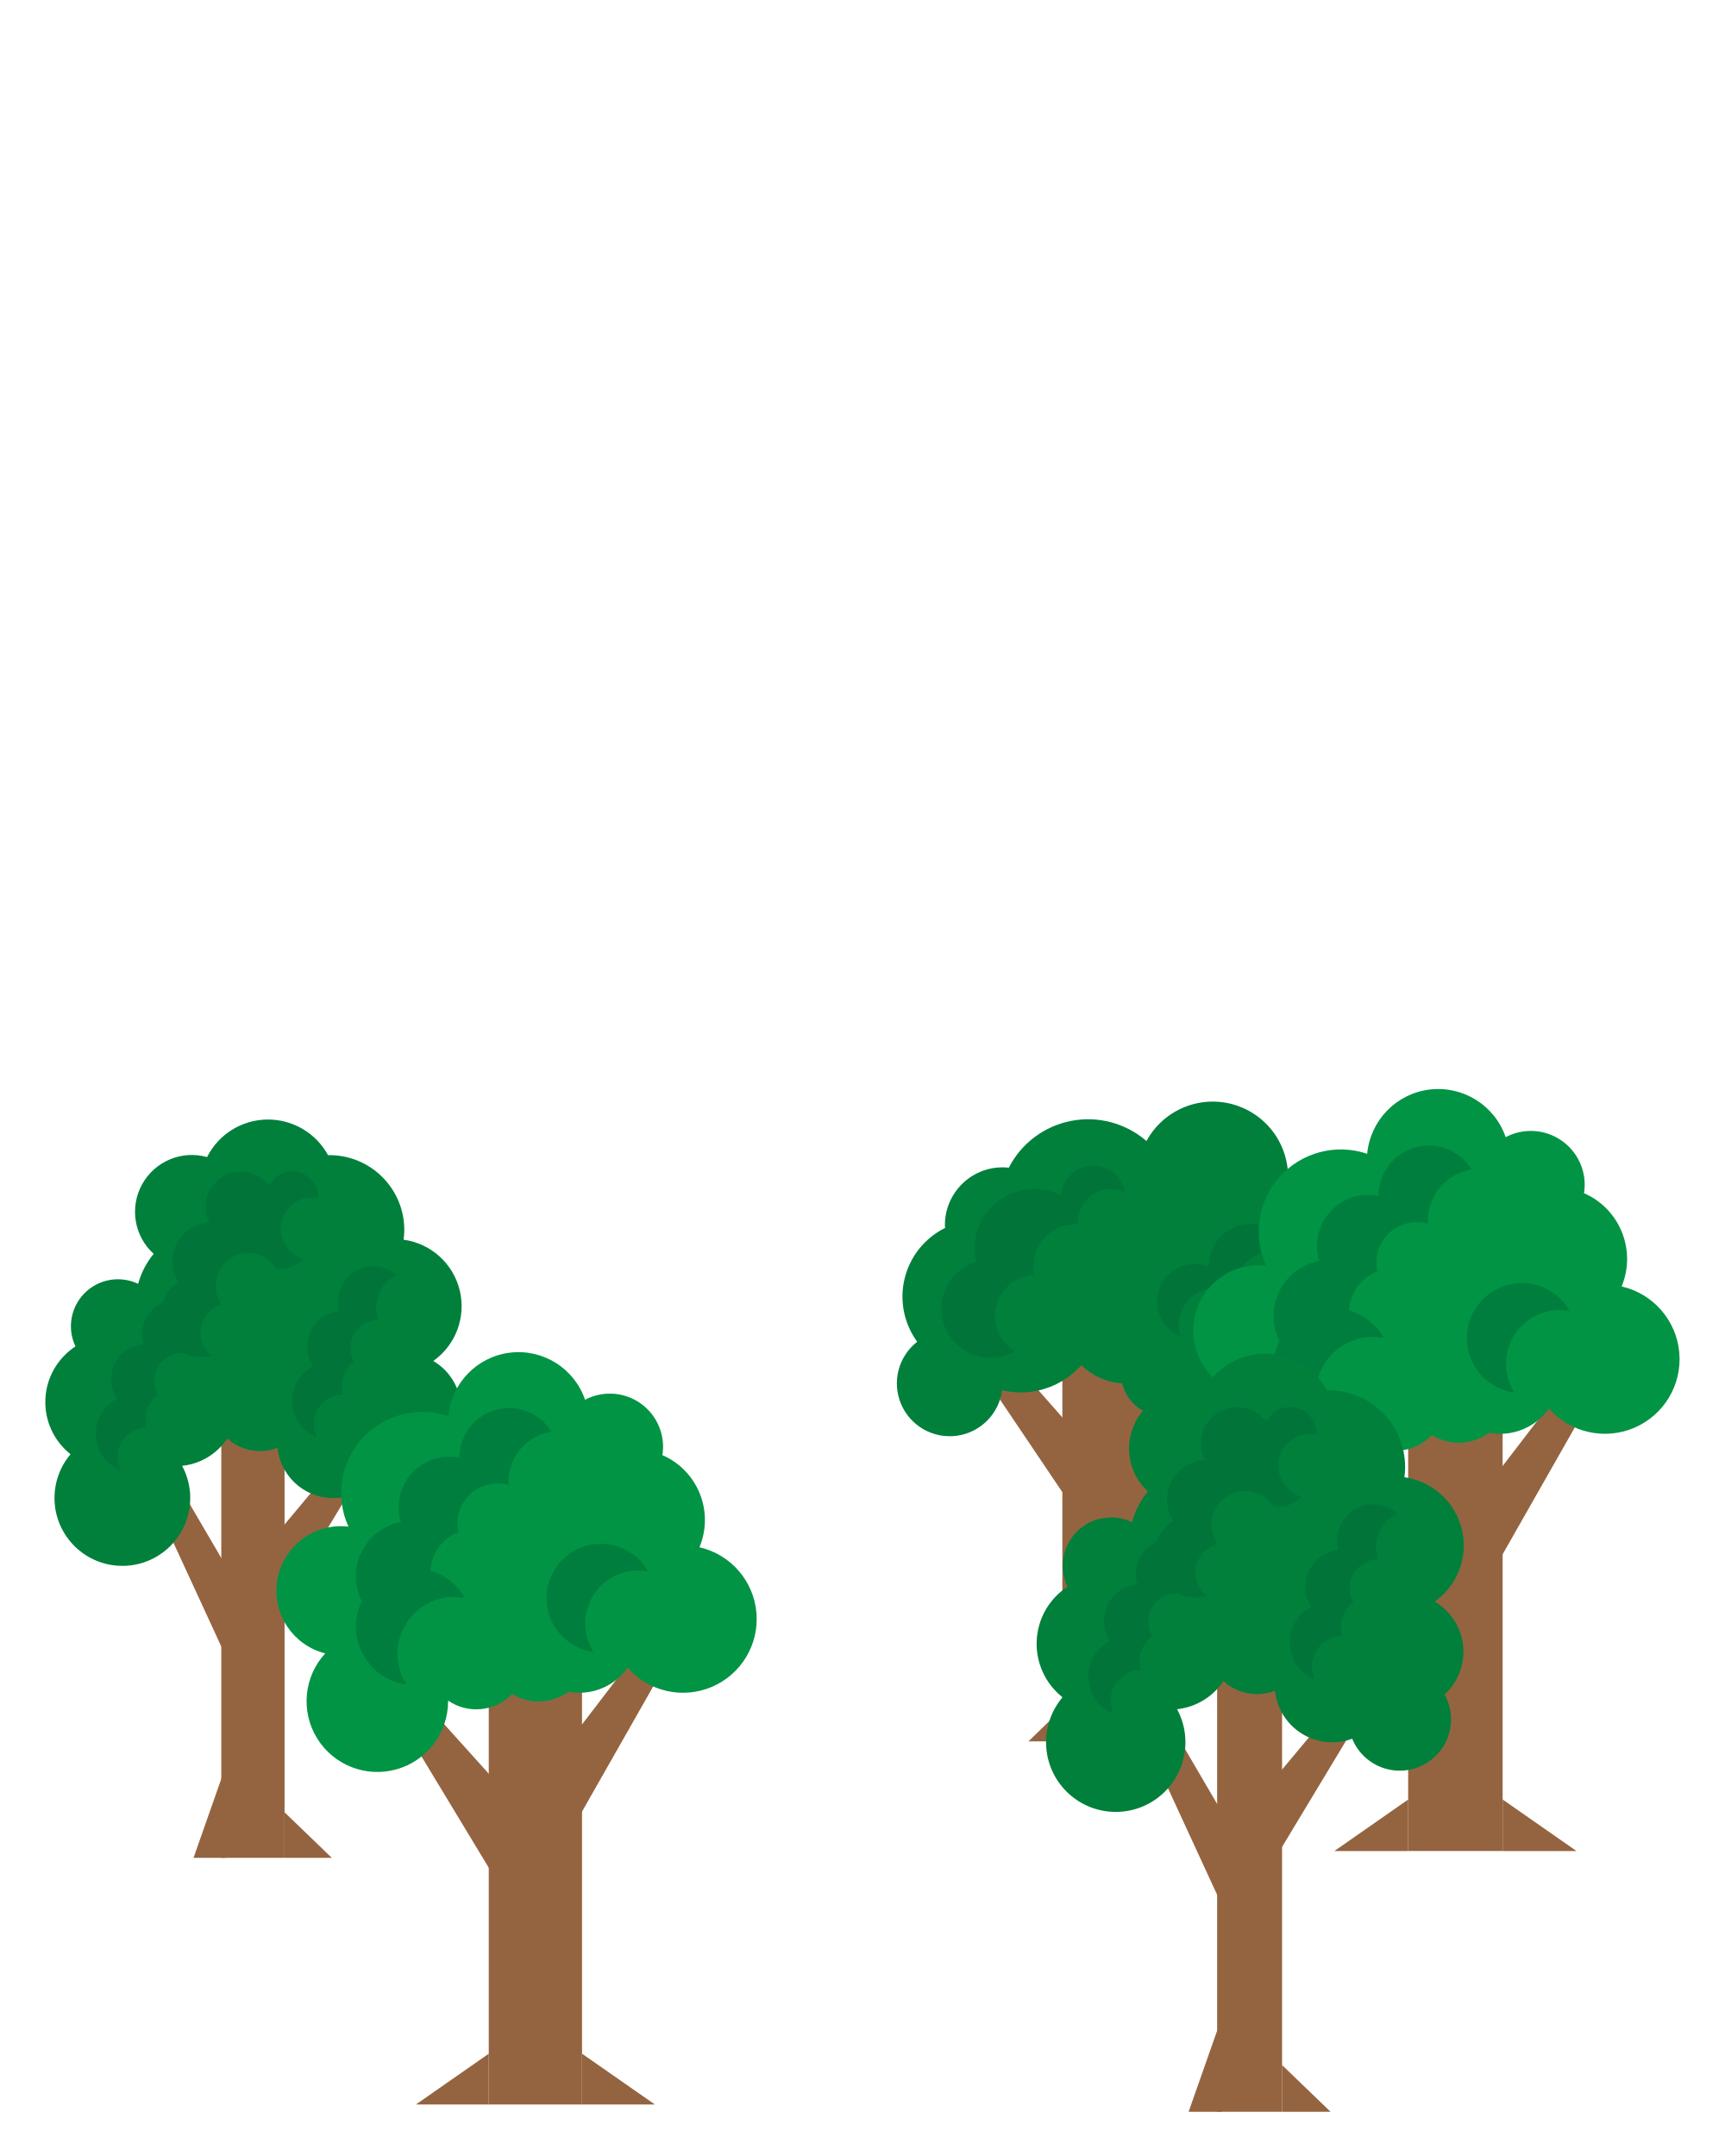
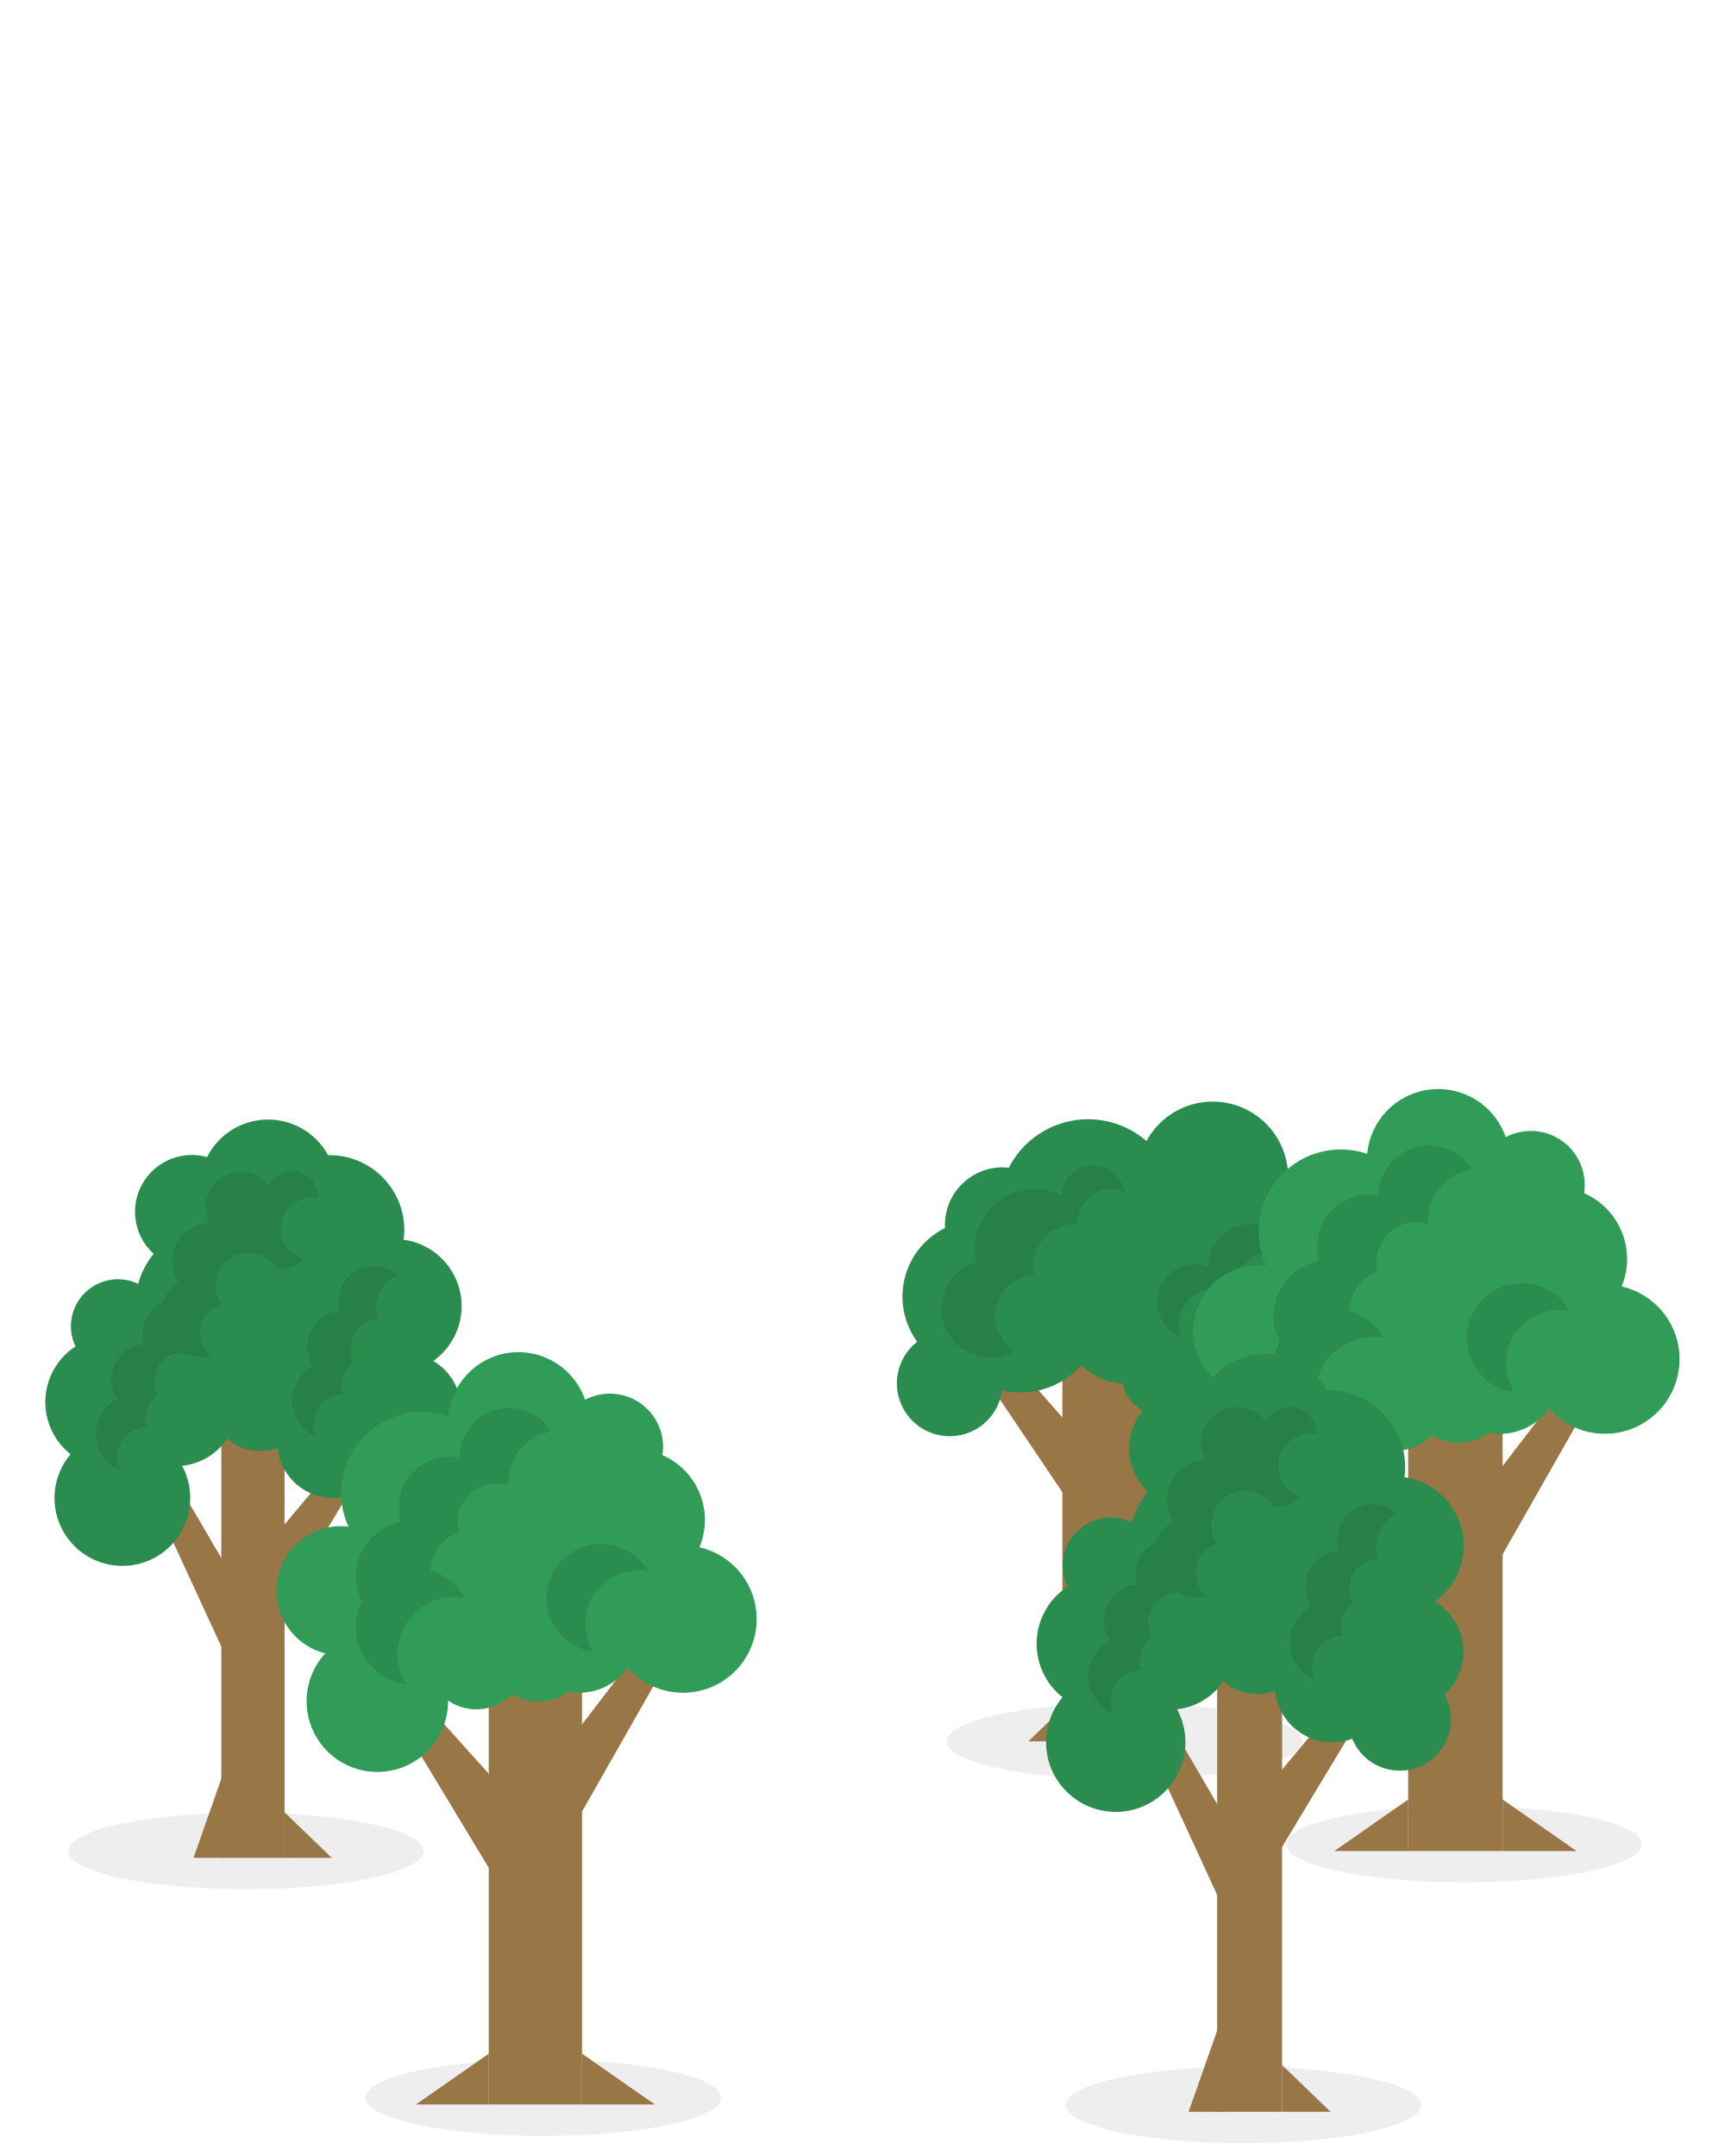
<svg xmlns="http://www.w3.org/2000/svg" viewBox="0 0 512 640">
-   <g fill="#946440">
+   <ellipse cx="73" cy="549.47" opacity=".07" rx="52.76" ry="11.33" />
+   <ellipse cx="161.29" cy="622.69" opacity=".07" rx="52.76" ry="11.33" />
+   <ellipse cx="369.08" cy="624.85" opacity=".07" rx="52.76" ry="11.33" />
+   <ellipse cx="434.54" cy="547.44" opacity=".07" rx="52.76" ry="11.33" />
+   <ellipse cx="333.76" cy="516.91" opacity=".07" rx="52.76" ry="11.33" />
+   <g fill="#997645">
    <path d="m315.32 404.07h24.34v112.84h-24.34z" />
    <path d="m327.17 434.2-11.48 9.3-26.55-39.43h11.48z" />
    <path d="m327.72 455.22 11.48 9.3 26.55-39.43h-11.48z" />
  </g>
-   <path d="m394.51 376.86a18.09 18.09 0 0 0 -14.43-17.72 22.37 22.37 0 0 0 -39.79-20.43 26.46 26.46 0 0 0 -40.87 7.92 16 16 0 0 0 -1.84-.11 17.12 17.12 0 0 0 -17.12 17.12c0 .29 0 .58.05.87a22.75 22.75 0 0 0 -8.28 33.79 15.68 15.68 0 1 0 25.2 14.39 24.52 24.52 0 0 0 5.52.65 24.13 24.13 0 0 0 18-8.09 19.34 19.34 0 0 0 12.16 5.43 12.76 12.76 0 0 0 11.57 9.76 14.87 14.87 0 0 0 28.73-1.36 15.44 15.44 0 0 0 1.81.1 16.93 16.93 0 0 0 12.58-28.29 18.06 18.06 0 0 0 6.71-14.03z" fill="#00803b" />
-   <path d="m305.27 516.91h12.27v-11.94z" fill="#946440" />
-   <path d="m350.82 516.91h-12.27v-14.06z" fill="#946440" />
-   <path d="m295.28 390.71a12.32 12.32 0 0 1 11.65-12.3 12.6 12.6 0 0 1 -.26-2.55 12.47 12.47 0 0 1 12.47-12.47h.83c0-.25 0-.51 0-.76a9.64 9.64 0 0 1 13.83-8.7 9.5 9.5 0 0 0 -18.84.92 17.75 17.75 0 0 0 -25.7 15.88 17.45 17.45 0 0 0 .45 3.92 14.49 14.49 0 1 0 11.39 26.45 12.32 12.32 0 0 1 -5.82-10.39z" fill="#006838" opacity=".5" />
-   <path d="m374.39 363.77a12.5 12.5 0 0 0 -15.64 12.23 10.43 10.43 0 0 0 -1.4-.46 11.17 11.17 0 0 0 -7 21.15 10.91 10.91 0 0 1 10.26-14.28 12.49 12.49 0 0 0 5.93 5 12.23 12.23 0 0 1 14.7-15.63 11.47 11.47 0 0 1 2.13.77 12.5 12.5 0 0 0 -8.98-8.78z" fill="#006838" opacity=".5" />
-   <path d="m417.96 419.45h28.04v130.01h-28.04z" fill="#946440" />
-   <path d="m432.25 453.12 13.23 9.18 27.83-48.93-11.81 1.58z" fill="#946440" />
-   <path d="m429.62 462.95-11.23 16.03-26.31-43.52 9.89-3.24z" fill="#946440" />
-   <path d="m481.31 381.9a21.31 21.31 0 0 0 -11.16-27.71 15.31 15.31 0 0 0 .21-2.46 16 16 0 0 0 -23.46-14.17 21.17 21.17 0 0 0 -41.1 4.94 24.38 24.38 0 0 0 -30 33.22 18 18 0 0 0 -2.21-.14 19.42 19.42 0 0 0 -4.78 38.25 21.29 21.29 0 1 0 36.92 14.45c0-.09 0-.19 0-.28a14.9 14.9 0 0 0 19.27-2 15.17 15.17 0 0 0 16.94-.68 17.75 17.75 0 0 0 17.81-7.21 22.15 22.15 0 1 0 21.59-36.23z" fill="#009444" />
-   <path d="m467.92 549.47h-21.91v-15.29z" fill="#946440" />
-   <path d="m396.06 549.47h21.9v-15.29z" fill="#946440" />
-   <path d="m447 404.82a15.93 15.93 0 0 1 18.9-15.68 16.32 16.32 0 1 0 -16.42 24.23 15.93 15.93 0 0 1 -2.48-8.55z" fill="#006838" opacity=".5" />
-   <path d="m436.78 347.17a14.92 14.92 0 0 0 -27.63 7.83 15.18 15.18 0 0 0 -17.58 19.3 16.64 16.64 0 0 0 -13.57 16.36 16.46 16.46 0 0 0 1.78 7.47 17.48 17.48 0 0 0 13.34 25 17.12 17.12 0 0 1 14.46-26.3 16.51 16.51 0 0 1 3.16.3 17.6 17.6 0 0 0 -10.35-8.13 13.08 13.08 0 0 1 8.45-11.57 11.77 11.77 0 0 1 -.32-2.68 12 12 0 0 1 15.34-11.51c0-.3-.05-.6-.05-.9a15.31 15.31 0 0 1 12.97-15.17z" fill="#006838" opacity=".5" />
-   <path d="m65.69 423.78h18.78v127.71h-18.78z" fill="#946440" transform="matrix(-1 0 0 -1 150.15 975.27)" />
-   <path d="m69.22 468.53-2.47 22.54-22.49-48.77 6.98-4.51z" fill="#946440" />
-   <path d="m80.81 456.9 3.24 18.69 28.09-46.63-10.77 3.34z" fill="#946440" />
-   <path d="m136.88 418.44a16.76 16.76 0 0 0 -8.28-14.44 19.92 19.92 0 0 0 -8.81-36 22.69 22.69 0 0 0 .21-2.88 22.22 22.22 0 0 0 -22.22-22.22h-.42a20.27 20.27 0 0 0 -35.9.57 16.86 16.86 0 0 0 -15.85 28.73 23.85 23.85 0 0 0 -4.61 8.9 13.95 13.95 0 0 0 -18.6 18.58 19.73 19.73 0 0 0 -1.46 32 20.14 20.14 0 1 0 33.11 3.45 18.43 18.43 0 0 0 13.43-8.13 14.42 14.42 0 0 0 14.9 2.78 16.63 16.63 0 0 0 22.33 13.88 14.84 14.84 0 0 0 28.29-6.24 14.68 14.68 0 0 0 -1.59-6.64 16.68 16.68 0 0 0 5.47-12.34z" fill="#00803b" />
-   <path d="m98.48 551.49h-14.01v-13.51z" fill="#946440" />
-   <path d="m57.44 551.49h9.5v-27.03z" fill="#946440" />
-   <path d="m93.46 425.2a8.79 8.79 0 0 1 5.93-10.91 9.12 9.12 0 0 1 2.41-.35 9.11 9.11 0 0 1 3.26-9.78 8.32 8.32 0 0 1 4.9-12.07 8.08 8.08 0 0 1 2.31-.34c-.07-.2-.14-.39-.2-.59a10.63 10.63 0 0 1 5.66-12.63 10.37 10.37 0 0 0 -16.87 10.65 11.12 11.12 0 0 0 -2.09.39 10.57 10.57 0 0 0 -7.13 13.12 10.79 10.79 0 0 0 1.36 2.84 11.54 11.54 0 0 0 1 21 8.19 8.19 0 0 1 -.54-1.33z" fill="#006838" opacity=".5" />
-   <path d="m86.77 347.73a7.67 7.67 0 0 0 -6.89 4.27 10.45 10.45 0 0 0 -17.68 11 11.41 11.41 0 0 0 -9.2 17.6 12.12 12.12 0 0 0 -4.78 6.08 10.37 10.37 0 0 0 -5.58 12.32 10.18 10.18 0 0 0 -2.08.4 10.56 10.56 0 0 0 -5.83 15.92 11.54 11.54 0 0 0 1 21 9.19 9.19 0 0 1 -.52-1.33 8.76 8.76 0 0 1 5.93-10.9 8.67 8.67 0 0 1 2.4-.36 9.09 9.09 0 0 1 3.3-9.73 8.3 8.3 0 0 1 4.89-12.08 8.46 8.46 0 0 1 2.32-.34l-.06-.16a11.88 11.88 0 0 0 8.65 1 8.8 8.8 0 0 1 3.09-15.19 9.75 9.75 0 1 1 16.27-10.74 8.08 8.08 0 0 0 1.31.11 9.16 9.16 0 0 0 6.69-2.89 9.32 9.32 0 0 1 2.66-18.26 9.21 9.21 0 0 1 1.76.18c0-.08 0-.16 0-.23a7.67 7.67 0 0 0 -7.65-7.67z" fill="#006838" opacity=".5" />
-   <path d="m361.26 495.76h19.28v131.12h-19.28z" fill="#946440" transform="matrix(-1 0 0 -1 741.8 1122.63)" />
-   <path d="m364.89 541.7-2.54 23.14-23.08-50.07 7.17-4.63z" fill="#946440" />
-   <path d="m376.79 529.76 3.32 19.19 28.84-47.87-11.05 3.42z" fill="#946440" />
-   <path d="m434.36 490.28a17.21 17.21 0 0 0 -8.51-14.84 20.45 20.45 0 0 0 -9-36.92 24 24 0 0 0 .21-3 22.81 22.81 0 0 0 -22.81-22.81c-.15 0-.29 0-.43 0a20.8 20.8 0 0 0 -36.85.59 17.31 17.31 0 0 0 -16.28 29.43 24.41 24.41 0 0 0 -4.69 9.13 14.34 14.34 0 0 0 -19.14 19.14 20.24 20.24 0 0 0 -1.49 32.83 20.68 20.68 0 1 0 34 3.54 18.94 18.94 0 0 0 13.75-8.34 14.84 14.84 0 0 0 15.3 2.86 17.1 17.1 0 0 0 22.93 14.25 15.23 15.23 0 1 0 27.42-13.14 17.16 17.16 0 0 0 5.59-12.72z" fill="#00803b" />
-   <path d="m394.93 626.88h-14.39v-13.87z" fill="#946440" />
-   <path d="m352.79 626.88h9.76v-27.76z" fill="#946440" />
-   <path d="m389.78 497.21a9 9 0 0 1 6.09-11.21 8.79 8.79 0 0 1 2.46-.37 9.35 9.35 0 0 1 3.36-10 8.75 8.75 0 0 1 -.76-1.77 8.55 8.55 0 0 1 5.78-10.63 8.22 8.22 0 0 1 2.38-.35c-.07-.2-.15-.4-.21-.61a10.92 10.92 0 0 1 5.81-13 10.64 10.64 0 0 0 -17.31 10.94 10.84 10.84 0 0 0 -8.12 16.79 11.85 11.85 0 0 0 1.06 21.56 9.07 9.07 0 0 1 -.54-1.35z" fill="#006838" opacity=".5" />
-   <path d="m382.91 417.68a7.86 7.86 0 0 0 -7.08 4.42 10.73 10.73 0 0 0 -18.15 11.34 11.73 11.73 0 0 0 -9.46 18 12.51 12.51 0 0 0 -4.9 6.25 10.63 10.63 0 0 0 -5.72 12.66 10.84 10.84 0 0 0 -8.12 16.76 11.84 11.84 0 0 0 1.06 21.55 8.56 8.56 0 0 1 -.54-1.36 9 9 0 0 1 6.09-11.2 9.15 9.15 0 0 1 2.46-.36 9.37 9.37 0 0 1 3.36-10 8.75 8.75 0 0 1 -.76-1.77 8.52 8.52 0 0 1 8.16-11l-.06-.17a12.34 12.34 0 0 0 5.74 1.41 12.59 12.59 0 0 0 3.15-.41 9 9 0 0 1 3.17-15.6 10 10 0 1 1 16.7-11 10 10 0 0 0 1.35.11 9.43 9.43 0 0 0 6.86-3 9.57 9.57 0 0 1 4.54-18.57c0-.08 0-.15 0-.23a7.87 7.87 0 0 0 -7.85-7.83z" fill="#006838" opacity=".5" />
-   <path d="m145.07 496.37h27.68v128.34h-27.68z" fill="#946440" />
-   <path d="m159.18 529.6 13.06 9.06 27.47-48.3-11.67 1.57z" fill="#946440" />
-   <path d="m156.58 539.31-11.09 15.82-25.96-42.96 9.75-3.19z" fill="#946440" />
-   <path d="m207.6 459.3a21 21 0 0 0 -11-27.35 16.39 16.39 0 0 0 .21-2.44 15.8 15.8 0 0 0 -23.16-14 20.89 20.89 0 0 0 -40.57 4.88 24.07 24.07 0 0 0 -29.65 32.79 19.62 19.62 0 0 0 -2.18-.14 19.17 19.17 0 0 0 -4.72 37.76 21 21 0 1 0 36.47 14.28c0-.09 0-.18 0-.27a14.73 14.73 0 0 0 19-1.95 15 15 0 0 0 16.72-.68 17.28 17.28 0 0 0 3.24.31 17.56 17.56 0 0 0 14.34-7.43 21.87 21.87 0 1 0 21.3-35.76z" fill="#009444" />
-   <path d="m194.38 624.71h-21.63v-15.08z" fill="#946440" />
-   <path d="m123.45 624.71h21.62v-15.08z" fill="#946440" />
-   <path d="m173.69 481.92a15.76 15.76 0 0 1 15.75-15.75 15.44 15.44 0 0 1 2.91.28 16.11 16.11 0 1 0 -16.2 23.91 15.68 15.68 0 0 1 -2.46-8.44z" fill="#006838" opacity=".5" />
-   <path d="m163.65 425a14.73 14.73 0 0 0 -27.28 7.72 15.68 15.68 0 0 0 -3-.3 15 15 0 0 0 -14.37 19.41 16.38 16.38 0 0 0 -11.6 23.49 17.08 17.08 0 0 0 -1.76 7.55 17.29 17.29 0 0 0 14.95 17.13 16.9 16.9 0 0 1 17.41-25.67 17.34 17.34 0 0 0 -10.26-8.07 12.94 12.94 0 0 1 8.34-11.42 12.07 12.07 0 0 1 -.3-2.64 11.83 11.83 0 0 1 15.13-11.37c0-.3 0-.59 0-.89a15.1 15.1 0 0 1 12.74-14.94z" fill="#006838" opacity=".5" />
+   <path d="m394.51 376.86a18.09 18.09 0 0 0 -14.43-17.72 22.37 22.37 0 0 0 -39.79-20.43 26.46 26.46 0 0 0 -40.87 7.92 16 16 0 0 0 -1.84-.11 17.12 17.12 0 0 0 -17.12 17.12c0 .29 0 .58.05.87a22.75 22.75 0 0 0 -8.28 33.79 15.68 15.68 0 1 0 25.2 14.39 24.52 24.52 0 0 0 5.52.65 24.13 24.13 0 0 0 18-8.09 19.34 19.34 0 0 0 12.16 5.43 12.76 12.76 0 0 0 11.57 9.76 14.87 14.87 0 0 0 28.73-1.36 15.44 15.44 0 0 0 1.81.1 16.93 16.93 0 0 0 12.58-28.29 18.06 18.06 0 0 0 6.71-14.03z" fill="#2b8c4f" />
+   <path d="m305.27 516.91h12.27v-11.94z" fill="#997645" />
+   <path d="m350.82 516.91h-12.27v-14.06z" fill="#997645" />
+   <path d="m295.28 390.71a12.32 12.32 0 0 1 11.65-12.3 12.6 12.6 0 0 1 -.26-2.55 12.47 12.47 0 0 1 12.47-12.47h.83c0-.25 0-.51 0-.76a9.64 9.64 0 0 1 13.83-8.7 9.5 9.5 0 0 0 -18.84.92 17.75 17.75 0 0 0 -25.7 15.88 17.45 17.45 0 0 0 .45 3.92 14.49 14.49 0 1 0 11.39 26.45 12.32 12.32 0 0 1 -5.82-10.39z" fill="#278048" />
+   <path d="m374.39 363.77a12.5 12.5 0 0 0 -15.64 12.23 10.43 10.43 0 0 0 -1.4-.46 11.17 11.17 0 0 0 -7 21.15 10.91 10.91 0 0 1 10.26-14.28 12.49 12.49 0 0 0 5.93 5 12.23 12.23 0 0 1 14.7-15.63 11.47 11.47 0 0 1 2.13.77 12.5 12.5 0 0 0 -8.98-8.78z" fill="#278048" />
+   <path d="m417.96 419.45h28.04v130.01h-28.04z" fill="#997645" />
+   <path d="m432.25 453.12 13.23 9.18 27.83-48.93-11.81 1.58z" fill="#997645" />
+   <path d="m429.62 462.95-11.23 16.03-26.31-43.52 9.89-3.24z" fill="#997645" />
+   <path d="m481.31 381.9a21.31 21.31 0 0 0 -11.16-27.71 15.31 15.31 0 0 0 .21-2.46 16 16 0 0 0 -23.46-14.17 21.17 21.17 0 0 0 -41.1 4.94 24.38 24.38 0 0 0 -30 33.22 18 18 0 0 0 -2.21-.14 19.42 19.42 0 0 0 -4.78 38.25 21.29 21.29 0 1 0 36.92 14.45c0-.09 0-.19 0-.28a14.9 14.9 0 0 0 19.27-2 15.17 15.17 0 0 0 16.94-.68 17.75 17.75 0 0 0 17.81-7.21 22.15 22.15 0 1 0 21.59-36.23z" fill="#309c58" />
+   <path d="m467.92 549.47h-21.91v-15.29z" fill="#997645" />
+   <path d="m396.06 549.47h21.9v-15.29z" fill="#997645" />
+   <path d="m447 404.82a15.93 15.93 0 0 1 18.9-15.68 16.32 16.32 0 1 0 -16.42 24.23 15.93 15.93 0 0 1 -2.48-8.55z" fill="#2b8c4f" />
+   <path d="m436.78 347.17a14.92 14.92 0 0 0 -27.63 7.83 15.18 15.18 0 0 0 -17.58 19.3 16.64 16.64 0 0 0 -13.57 16.36 16.46 16.46 0 0 0 1.78 7.47 17.48 17.48 0 0 0 13.34 25 17.12 17.12 0 0 1 14.46-26.3 16.51 16.51 0 0 1 3.16.3 17.6 17.6 0 0 0 -10.35-8.13 13.08 13.08 0 0 1 8.45-11.57 11.77 11.77 0 0 1 -.32-2.68 12 12 0 0 1 15.34-11.51c0-.3-.05-.6-.05-.9a15.31 15.31 0 0 1 12.97-15.17z" fill="#2b8c4f" />
+   <path d="m65.69 423.78h18.78v127.71h-18.78z" fill="#997645" transform="matrix(-1 0 0 -1 150.15 975.27)" />
+   <path d="m69.22 468.53-2.47 22.54-22.49-48.77 6.98-4.51z" fill="#997645" />
+   <path d="m80.81 456.9 3.24 18.69 28.09-46.63-10.77 3.34z" fill="#997645" />
+   <path d="m136.88 418.44a16.76 16.76 0 0 0 -8.28-14.44 19.92 19.92 0 0 0 -8.81-36 22.69 22.69 0 0 0 .21-2.88 22.22 22.22 0 0 0 -22.22-22.22h-.42a20.27 20.27 0 0 0 -35.9.57 16.86 16.86 0 0 0 -15.85 28.73 23.85 23.85 0 0 0 -4.61 8.9 13.95 13.95 0 0 0 -18.6 18.58 19.73 19.73 0 0 0 -1.46 32 20.14 20.14 0 1 0 33.11 3.45 18.43 18.43 0 0 0 13.43-8.13 14.42 14.42 0 0 0 14.9 2.78 16.63 16.63 0 0 0 22.33 13.88 14.84 14.84 0 0 0 28.29-6.24 14.68 14.68 0 0 0 -1.59-6.64 16.68 16.68 0 0 0 5.47-12.34z" fill="#2b8c4f" />
+   <path d="m98.48 551.49h-14.01v-13.51z" fill="#997645" />
+   <path d="m57.44 551.49h9.5v-27.03z" fill="#997645" />
+   <path d="m93.46 425.2a8.79 8.79 0 0 1 5.93-10.91 9.12 9.12 0 0 1 2.41-.35 9.11 9.11 0 0 1 3.26-9.78 8.32 8.32 0 0 1 4.9-12.07 8.08 8.08 0 0 1 2.31-.34c-.07-.2-.14-.39-.2-.59a10.63 10.63 0 0 1 5.66-12.63 10.37 10.37 0 0 0 -16.87 10.65 11.12 11.12 0 0 0 -2.09.39 10.57 10.57 0 0 0 -7.13 13.12 10.79 10.79 0 0 0 1.36 2.84 11.54 11.54 0 0 0 1 21 8.19 8.19 0 0 1 -.54-1.33z" fill="#278048" />
+   <path d="m86.77 347.73a7.67 7.67 0 0 0 -6.89 4.27 10.45 10.45 0 0 0 -17.68 11 11.41 11.41 0 0 0 -9.2 17.6 12.12 12.12 0 0 0 -4.78 6.08 10.37 10.37 0 0 0 -5.58 12.32 10.18 10.18 0 0 0 -2.08.4 10.56 10.56 0 0 0 -5.83 15.92 11.54 11.54 0 0 0 1 21 9.19 9.19 0 0 1 -.52-1.33 8.76 8.76 0 0 1 5.93-10.9 8.67 8.67 0 0 1 2.4-.36 9.09 9.09 0 0 1 3.3-9.73 8.3 8.3 0 0 1 4.89-12.08 8.46 8.46 0 0 1 2.32-.34l-.06-.16a11.88 11.88 0 0 0 8.65 1 8.8 8.8 0 0 1 3.09-15.19 9.75 9.75 0 1 1 16.27-10.74 8.08 8.08 0 0 0 1.31.11 9.16 9.16 0 0 0 6.69-2.89 9.32 9.32 0 0 1 2.66-18.26 9.21 9.21 0 0 1 1.76.18c0-.08 0-.16 0-.23a7.67 7.67 0 0 0 -7.65-7.67z" fill="#278048" />
+   <path d="m361.26 495.76h19.28v131.12h-19.28z" fill="#997645" transform="matrix(-1 0 0 -1 741.8 1122.63)" />
+   <path d="m364.89 541.7-2.54 23.14-23.08-50.07 7.17-4.63z" fill="#997645" />
+   <path d="m376.79 529.76 3.32 19.19 28.84-47.87-11.05 3.42z" fill="#997645" />
+   <path d="m434.36 490.28a17.21 17.21 0 0 0 -8.51-14.84 20.45 20.45 0 0 0 -9-36.92 24 24 0 0 0 .21-3 22.81 22.81 0 0 0 -22.81-22.81c-.15 0-.29 0-.43 0a20.8 20.8 0 0 0 -36.85.59 17.31 17.31 0 0 0 -16.28 29.43 24.41 24.41 0 0 0 -4.69 9.13 14.34 14.34 0 0 0 -19.14 19.14 20.24 20.24 0 0 0 -1.49 32.83 20.68 20.68 0 1 0 34 3.54 18.94 18.94 0 0 0 13.75-8.34 14.84 14.84 0 0 0 15.3 2.86 17.1 17.1 0 0 0 22.93 14.25 15.23 15.23 0 1 0 27.42-13.14 17.16 17.16 0 0 0 5.59-12.72z" fill="#2b8c4f" />
+   <path d="m394.93 626.88h-14.39v-13.87z" fill="#997645" />
+   <path d="m352.79 626.88h9.76v-27.76z" fill="#997645" />
+   <path d="m389.78 497.21a9 9 0 0 1 6.09-11.21 8.79 8.79 0 0 1 2.46-.37 9.35 9.35 0 0 1 3.36-10 8.75 8.75 0 0 1 -.76-1.77 8.55 8.55 0 0 1 5.78-10.63 8.22 8.22 0 0 1 2.38-.35c-.07-.2-.15-.4-.21-.61a10.92 10.92 0 0 1 5.81-13 10.64 10.64 0 0 0 -17.31 10.94 10.84 10.84 0 0 0 -8.12 16.79 11.85 11.85 0 0 0 1.06 21.56 9.07 9.07 0 0 1 -.54-1.35z" fill="#278048" />
+   <path d="m382.91 417.68a7.86 7.86 0 0 0 -7.08 4.42 10.73 10.73 0 0 0 -18.15 11.34 11.73 11.73 0 0 0 -9.46 18 12.51 12.51 0 0 0 -4.9 6.25 10.63 10.63 0 0 0 -5.72 12.66 10.84 10.84 0 0 0 -8.12 16.76 11.84 11.84 0 0 0 1.06 21.55 8.56 8.56 0 0 1 -.54-1.36 9 9 0 0 1 6.09-11.2 9.15 9.15 0 0 1 2.46-.36 9.37 9.37 0 0 1 3.36-10 8.75 8.75 0 0 1 -.76-1.77 8.52 8.52 0 0 1 8.16-11l-.06-.17a12.34 12.34 0 0 0 5.74 1.41 12.59 12.59 0 0 0 3.15-.41 9 9 0 0 1 3.17-15.6 10 10 0 1 1 16.7-11 10 10 0 0 0 1.35.11 9.43 9.43 0 0 0 6.86-3 9.57 9.57 0 0 1 4.54-18.57c0-.08 0-.15 0-.23a7.87 7.87 0 0 0 -7.85-7.83z" fill="#278048" />
+   <path d="m145.07 496.37h27.68v128.34h-27.68z" fill="#997645" />
+   <path d="m159.18 529.6 13.06 9.06 27.47-48.3-11.67 1.57z" fill="#997645" />
+   <path d="m156.58 539.31-11.09 15.82-25.96-42.96 9.75-3.19z" fill="#997645" />
+   <path d="m207.6 459.3a21 21 0 0 0 -11-27.35 16.39 16.39 0 0 0 .21-2.44 15.8 15.8 0 0 0 -23.16-14 20.89 20.89 0 0 0 -40.57 4.88 24.07 24.07 0 0 0 -29.65 32.79 19.62 19.62 0 0 0 -2.18-.14 19.17 19.17 0 0 0 -4.72 37.76 21 21 0 1 0 36.47 14.28c0-.09 0-.18 0-.27a14.73 14.73 0 0 0 19-1.95 15 15 0 0 0 16.72-.68 17.28 17.28 0 0 0 3.24.31 17.56 17.56 0 0 0 14.34-7.43 21.87 21.87 0 1 0 21.3-35.76z" fill="#309c58" />
+   <path d="m194.38 624.71h-21.63v-15.08z" fill="#997645" />
+   <path d="m123.45 624.71h21.62v-15.08z" fill="#997645" />
+   <path d="m173.69 481.92a15.76 15.76 0 0 1 15.75-15.75 15.44 15.44 0 0 1 2.91.28 16.11 16.11 0 1 0 -16.2 23.91 15.68 15.68 0 0 1 -2.46-8.44z" fill="#2b8c4f" />
+   <path d="m163.65 425a14.73 14.73 0 0 0 -27.28 7.72 15.68 15.68 0 0 0 -3-.3 15 15 0 0 0 -14.37 19.41 16.38 16.38 0 0 0 -11.6 23.49 17.08 17.08 0 0 0 -1.76 7.55 17.29 17.29 0 0 0 14.95 17.13 16.9 16.9 0 0 1 17.41-25.67 17.34 17.34 0 0 0 -10.26-8.07 12.94 12.94 0 0 1 8.34-11.42 12.07 12.07 0 0 1 -.3-2.64 11.83 11.83 0 0 1 15.13-11.37c0-.3 0-.59 0-.89a15.1 15.1 0 0 1 12.74-14.94z" fill="#2b8c4f" />
</svg>
